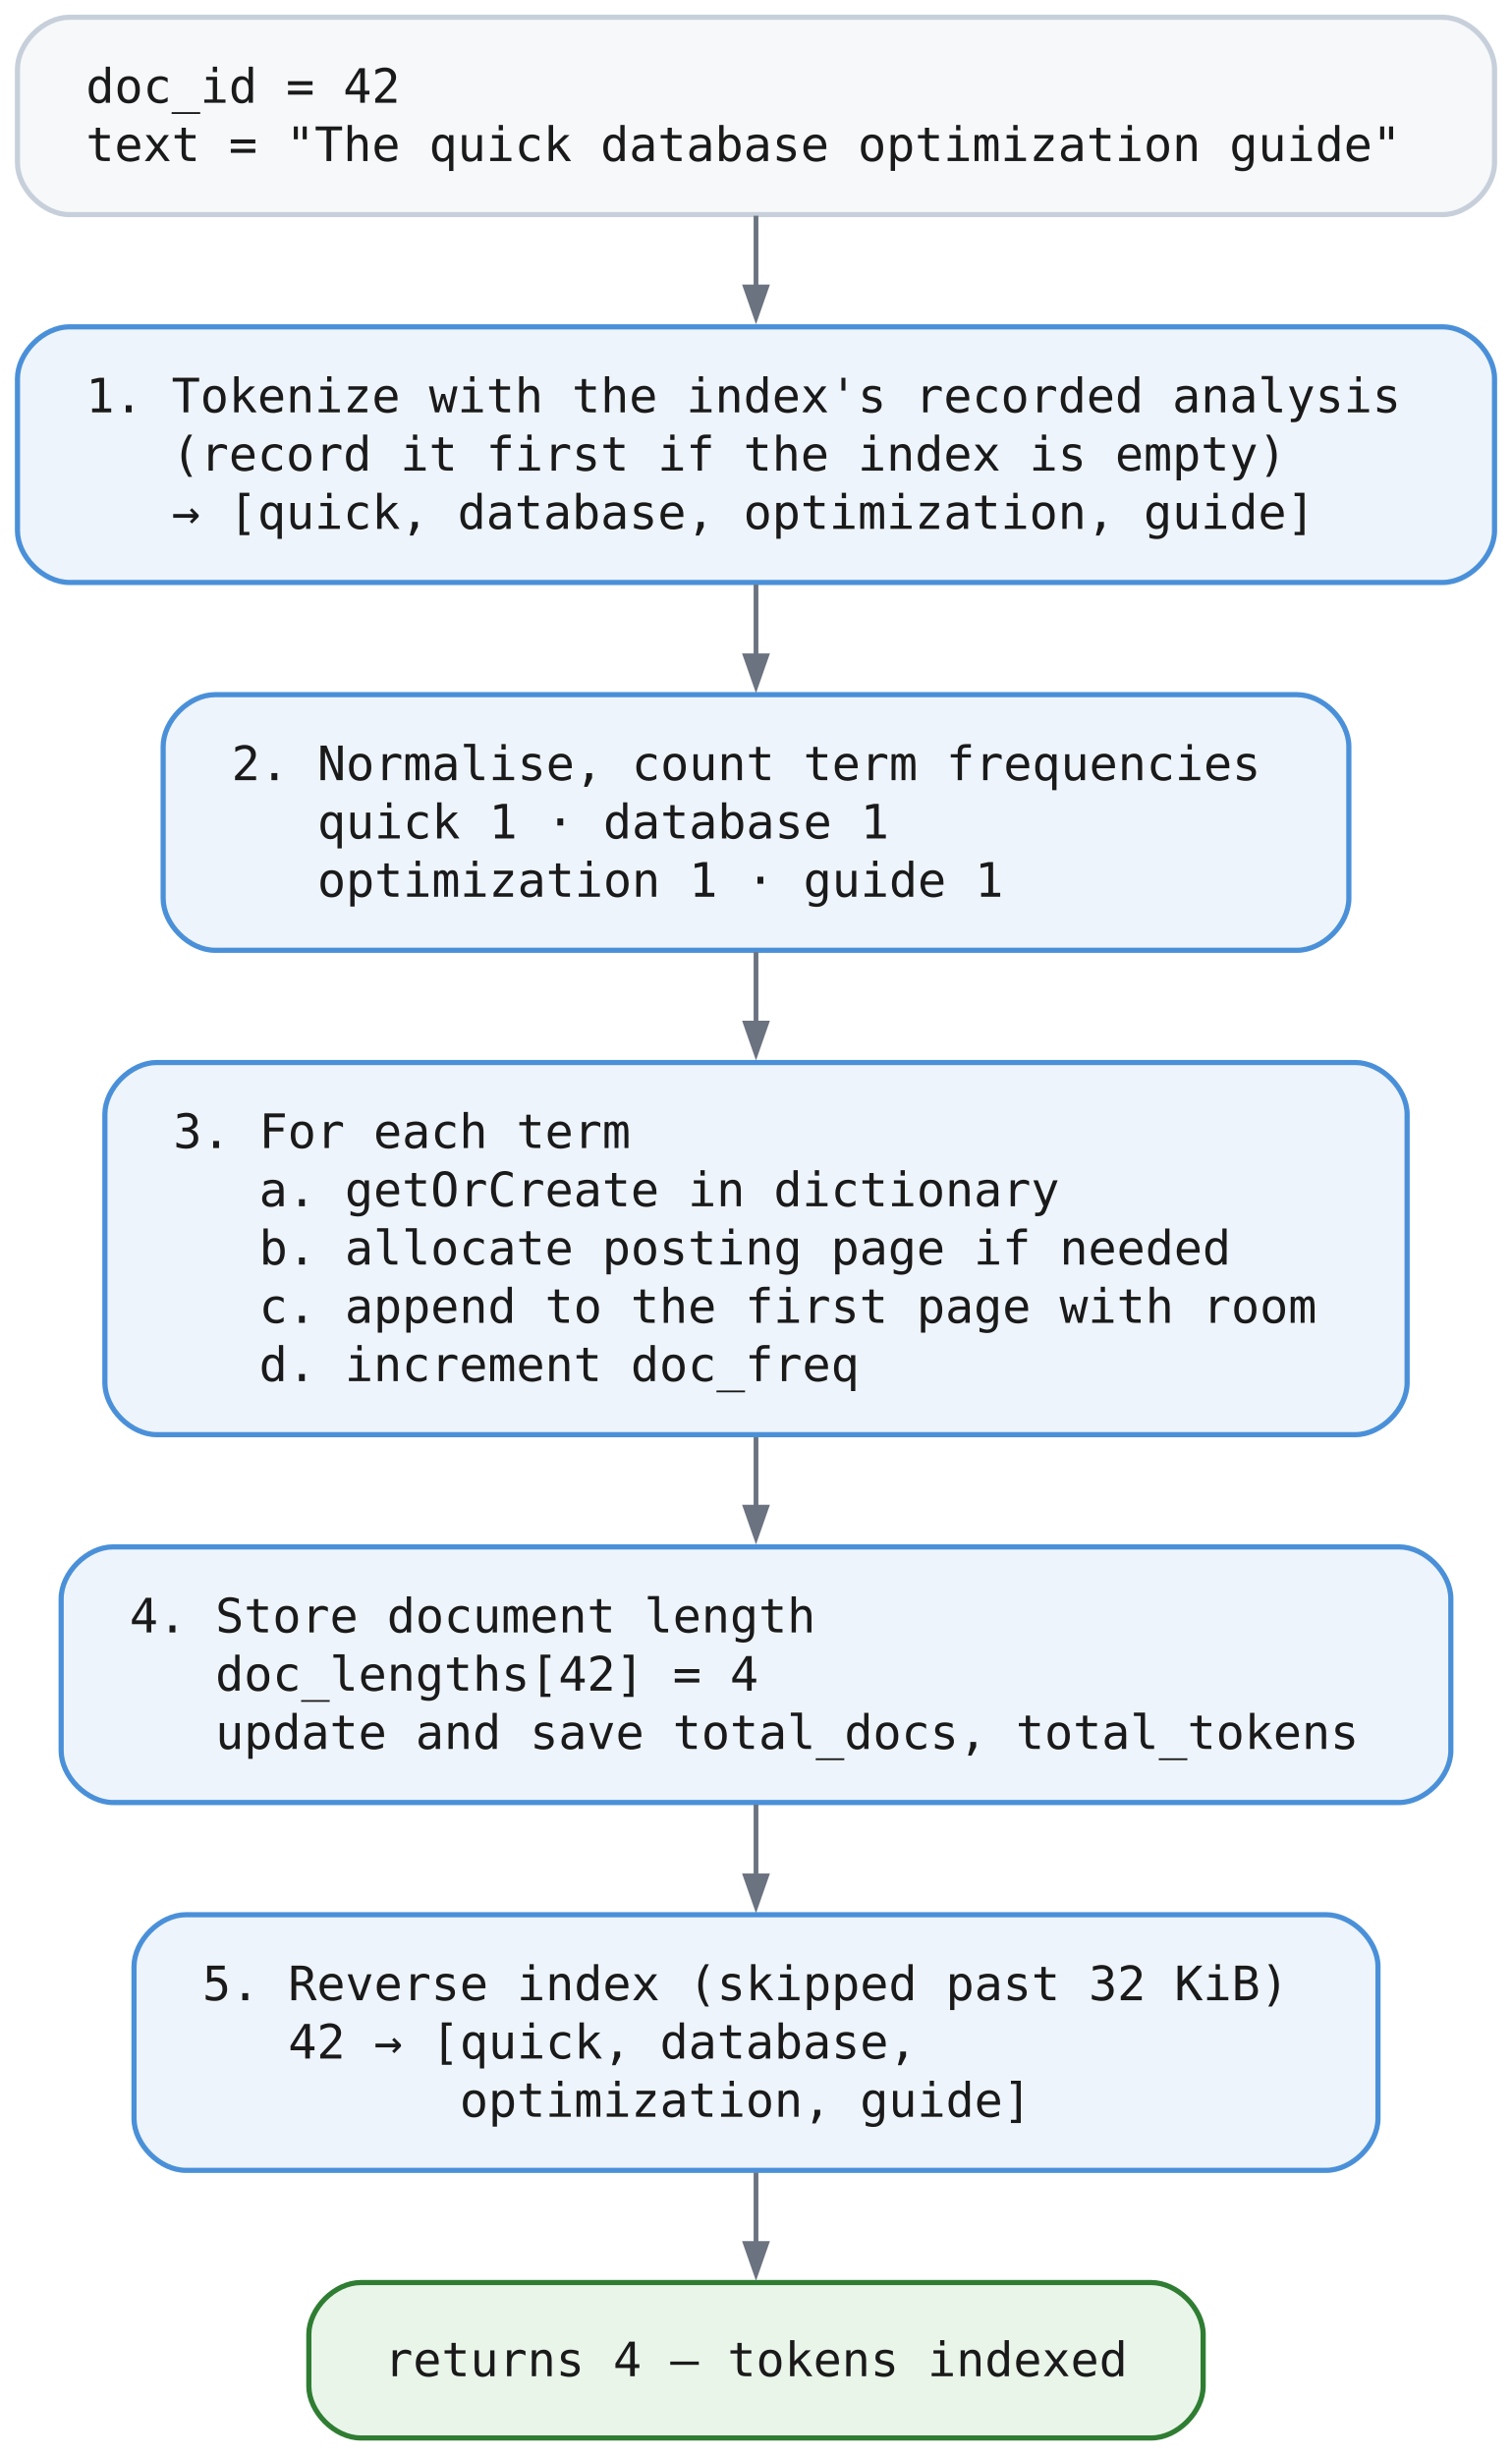
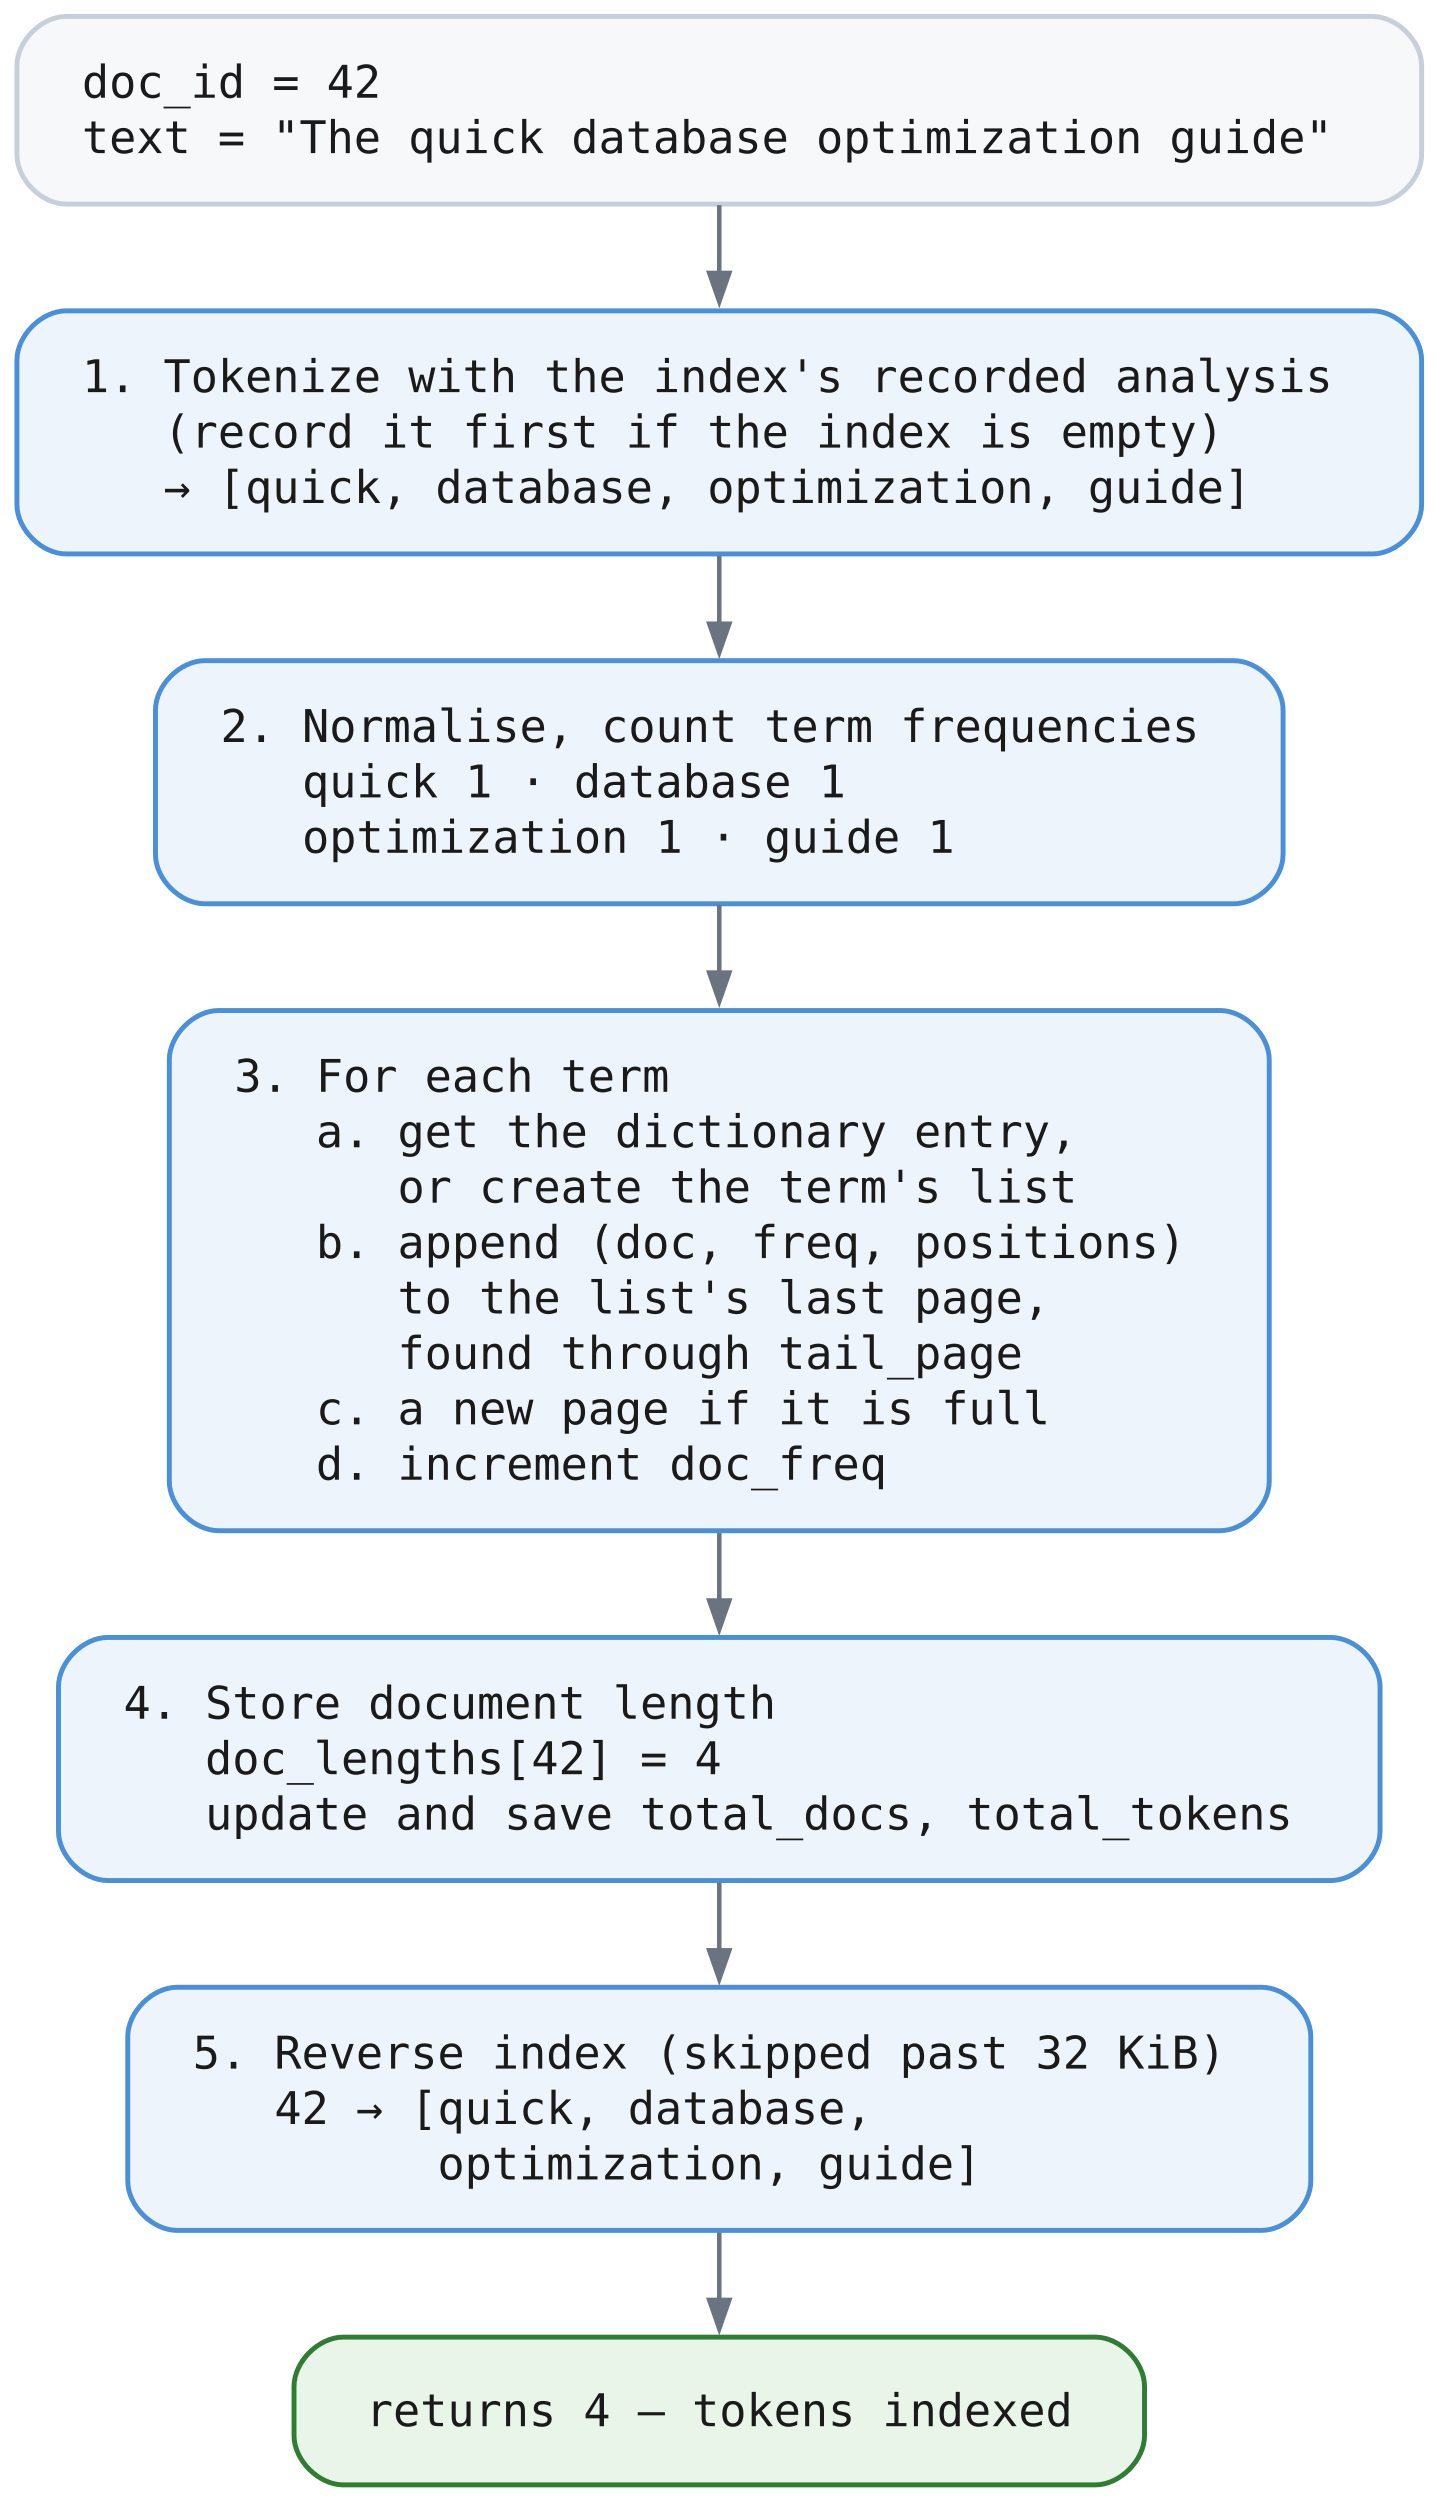
- <svg xmlns="http://www.w3.org/2000/svg" width="467" height="759" viewBox="0.00 0.00 350.00 569.00">
-   <g id="graph0" class="graph" transform="scale(1 1) rotate(0) translate(4 564.82)">
+ <svg xmlns="http://www.w3.org/2000/svg" width="467" height="812" viewBox="0.00 0.00 350.00 609.00">
+   <g id="graph0" class="graph" transform="scale(1 1) rotate(0) translate(4 605.32)">
    <g id="node1" class="node">
-       <path fill="#f6f8fa" stroke="#c7d0da" stroke-width="1.2" d="M330.18,-560.82C330.18,-560.82 12,-560.82 12,-560.82 6,-560.82 0,-554.82 0,-548.82 0,-548.82 0,-527.1 0,-527.1 0,-521.1 6,-515.1 12,-515.1 12,-515.1 330.18,-515.1 330.18,-515.1 336.18,-515.1 342.18,-521.1 342.18,-527.1 342.18,-527.1 342.18,-548.82 342.18,-548.82 342.18,-554.82 336.18,-560.82 330.18,-560.82" />
-       <text xml:space="preserve" text-anchor="start" x="15.84" y="-541.01" font-family="Menlo,Consolas,monospace" font-size="11.00" fill="#1a1a1a">doc_id = 42</text>
-       <text xml:space="preserve" text-anchor="start" x="15.84" y="-527.51" font-family="Menlo,Consolas,monospace" font-size="11.00" fill="#1a1a1a">text = "The quick database optimization guide"</text>
+       <path fill="#f6f8fa" stroke="#c7d0da" stroke-width="1.2" d="M330.18,-601.32C330.18,-601.32 12,-601.32 12,-601.32 6,-601.32 0,-595.32 0,-589.32 0,-589.32 0,-567.6 0,-567.6 0,-561.6 6,-555.6 12,-555.6 12,-555.6 330.18,-555.6 330.18,-555.6 336.18,-555.6 342.18,-561.6 342.18,-567.6 342.18,-567.6 342.18,-589.32 342.18,-589.32 342.18,-595.32 336.18,-601.32 330.18,-601.32" />
+       <text xml:space="preserve" text-anchor="start" x="15.84" y="-581.51" font-family="Menlo,Consolas,monospace" font-size="11.00" fill="#1a1a1a">doc_id = 42</text>
+       <text xml:space="preserve" text-anchor="start" x="15.84" y="-568.01" font-family="Menlo,Consolas,monospace" font-size="11.00" fill="#1a1a1a">text = "The quick database optimization guide"</text>
    </g>
    <g id="node2" class="node">
-       <path fill="#eef4fb" stroke="#4a90d9" stroke-width="1.2" d="M330.18,-489.1C330.18,-489.1 12,-489.1 12,-489.1 6,-489.1 0,-483.1 0,-477.1 0,-477.1 0,-441.88 0,-441.88 0,-435.88 6,-429.88 12,-429.88 12,-429.88 330.18,-429.88 330.18,-429.88 336.18,-429.88 342.18,-435.88 342.18,-441.88 342.18,-441.88 342.18,-477.1 342.18,-477.1 342.18,-483.1 336.18,-489.1 330.18,-489.1" />
-       <text xml:space="preserve" text-anchor="start" x="15.84" y="-469.29" font-family="Menlo,Consolas,monospace" font-size="11.00" fill="#1a1a1a">1. Tokenize with the index's recorded analysis</text>
-       <text xml:space="preserve" text-anchor="start" x="15.84" y="-455.79" font-family="Menlo,Consolas,monospace" font-size="11.00" fill="#1a1a1a">   (record it first if the index is empty)</text>
-       <text xml:space="preserve" text-anchor="start" x="15.84" y="-442.29" font-family="Menlo,Consolas,monospace" font-size="11.00" fill="#1a1a1a">   → [quick, database, optimization, guide]</text>
+       <path fill="#eef4fb" stroke="#4a90d9" stroke-width="1.2" d="M330.18,-529.6C330.18,-529.6 12,-529.6 12,-529.6 6,-529.6 0,-523.6 0,-517.6 0,-517.6 0,-482.38 0,-482.38 0,-476.38 6,-470.38 12,-470.38 12,-470.38 330.18,-470.38 330.18,-470.38 336.18,-470.38 342.18,-476.38 342.18,-482.38 342.18,-482.38 342.18,-517.6 342.18,-517.6 342.18,-523.6 336.18,-529.6 330.18,-529.6" />
+       <text xml:space="preserve" text-anchor="start" x="15.84" y="-509.79" font-family="Menlo,Consolas,monospace" font-size="11.00" fill="#1a1a1a">1. Tokenize with the index's recorded analysis</text>
+       <text xml:space="preserve" text-anchor="start" x="15.84" y="-496.29" font-family="Menlo,Consolas,monospace" font-size="11.00" fill="#1a1a1a">   (record it first if the index is empty)</text>
+       <text xml:space="preserve" text-anchor="start" x="15.84" y="-482.79" font-family="Menlo,Consolas,monospace" font-size="11.00" fill="#1a1a1a">   → [quick, database, optimization, guide]</text>
    </g>
    <g id="edge1" class="edge">
-       <path fill="none" stroke="#6b7280" stroke-width="1.1" d="M171.09,-514.84C171.09,-509.57 171.09,-503.79 171.09,-498.03" />
-       <polygon fill="#6b7280" stroke="#6b7280" stroke-width="1.1" points="173.54,-498.34 171.09,-491.34 168.64,-498.34 173.54,-498.34" />
+       <path fill="none" stroke="#6b7280" stroke-width="1.1" d="M171.09,-555.34C171.09,-550.07 171.09,-544.29 171.09,-538.53" />
+       <polygon fill="#6b7280" stroke="#6b7280" stroke-width="1.1" points="173.54,-538.84 171.09,-531.84 168.64,-538.84 173.54,-538.84" />
    </g>
    <g id="node3" class="node">
-       <path fill="#eef4fb" stroke="#4a90d9" stroke-width="1.2" d="M296.43,-403.88C296.43,-403.88 45.75,-403.88 45.75,-403.88 39.75,-403.88 33.75,-397.88 33.75,-391.88 33.75,-391.88 33.75,-356.66 33.75,-356.66 33.75,-350.66 39.75,-344.66 45.75,-344.66 45.75,-344.66 296.43,-344.66 296.43,-344.66 302.43,-344.66 308.43,-350.66 308.43,-356.66 308.43,-356.66 308.43,-391.88 308.43,-391.88 308.43,-397.88 302.43,-403.88 296.43,-403.88" />
-       <text xml:space="preserve" text-anchor="start" x="49.59" y="-384.07" font-family="Menlo,Consolas,monospace" font-size="11.00" fill="#1a1a1a">2. Normalise, count term frequencies</text>
-       <text xml:space="preserve" text-anchor="start" x="49.59" y="-370.57" font-family="Menlo,Consolas,monospace" font-size="11.00" fill="#1a1a1a">   quick 1 · database 1</text>
-       <text xml:space="preserve" text-anchor="start" x="49.59" y="-357.07" font-family="Menlo,Consolas,monospace" font-size="11.00" fill="#1a1a1a">   optimization 1 · guide 1</text>
+       <path fill="#eef4fb" stroke="#4a90d9" stroke-width="1.2" d="M296.43,-444.38C296.43,-444.38 45.75,-444.38 45.75,-444.38 39.75,-444.38 33.75,-438.38 33.75,-432.38 33.75,-432.38 33.75,-397.16 33.75,-397.16 33.75,-391.16 39.75,-385.16 45.75,-385.16 45.75,-385.16 296.43,-385.16 296.43,-385.16 302.43,-385.16 308.43,-391.16 308.43,-397.16 308.43,-397.16 308.43,-432.38 308.43,-432.38 308.43,-438.38 302.43,-444.38 296.43,-444.38" />
+       <text xml:space="preserve" text-anchor="start" x="49.59" y="-424.57" font-family="Menlo,Consolas,monospace" font-size="11.00" fill="#1a1a1a">2. Normalise, count term frequencies</text>
+       <text xml:space="preserve" text-anchor="start" x="49.59" y="-411.07" font-family="Menlo,Consolas,monospace" font-size="11.00" fill="#1a1a1a">   quick 1 · database 1</text>
+       <text xml:space="preserve" text-anchor="start" x="49.59" y="-397.57" font-family="Menlo,Consolas,monospace" font-size="11.00" fill="#1a1a1a">   optimization 1 · guide 1</text>
    </g>
    <g id="edge2" class="edge">
-       <path fill="none" stroke="#6b7280" stroke-width="1.1" d="M171.09,-429.38C171.09,-424.03 171.09,-418.38 171.09,-412.82" />
-       <polygon fill="#6b7280" stroke="#6b7280" stroke-width="1.1" points="173.54,-412.88 171.09,-405.88 168.64,-412.88 173.54,-412.88" />
+       <path fill="none" stroke="#6b7280" stroke-width="1.1" d="M171.09,-469.88C171.09,-464.53 171.09,-458.88 171.09,-453.32" />
+       <polygon fill="#6b7280" stroke="#6b7280" stroke-width="1.1" points="173.54,-453.38 171.09,-446.38 168.64,-453.38 173.54,-453.38" />
    </g>
    <g id="node4" class="node">
-       <path fill="#eef4fb" stroke="#4a90d9" stroke-width="1.2" d="M309.93,-318.66C309.93,-318.66 32.25,-318.66 32.25,-318.66 26.25,-318.66 20.25,-312.66 20.25,-306.66 20.25,-306.66 20.25,-244.44 20.25,-244.44 20.25,-238.44 26.25,-232.44 32.25,-232.44 32.25,-232.44 309.93,-232.44 309.93,-232.44 315.93,-232.44 321.93,-238.44 321.93,-244.44 321.93,-244.44 321.93,-306.66 321.93,-306.66 321.93,-312.66 315.93,-318.66 309.93,-318.66" />
-       <text xml:space="preserve" text-anchor="start" x="36.09" y="-298.85" font-family="Menlo,Consolas,monospace" font-size="11.00" fill="#1a1a1a">3. For each term</text>
-       <text xml:space="preserve" text-anchor="start" x="36.09" y="-285.35" font-family="Menlo,Consolas,monospace" font-size="11.00" fill="#1a1a1a">   a. getOrCreate in dictionary</text>
-       <text xml:space="preserve" text-anchor="start" x="36.09" y="-271.85" font-family="Menlo,Consolas,monospace" font-size="11.00" fill="#1a1a1a">   b. allocate posting page if needed</text>
-       <text xml:space="preserve" text-anchor="start" x="36.09" y="-258.35" font-family="Menlo,Consolas,monospace" font-size="11.00" fill="#1a1a1a">   c. append to the first page with room</text>
-       <text xml:space="preserve" text-anchor="start" x="36.09" y="-244.85" font-family="Menlo,Consolas,monospace" font-size="11.00" fill="#1a1a1a">   d. increment doc_freq</text>
+       <path fill="#eef4fb" stroke="#4a90d9" stroke-width="1.2" d="M293.06,-359.16C293.06,-359.16 49.12,-359.16 49.12,-359.16 43.12,-359.16 37.12,-353.16 37.12,-347.16 37.12,-347.16 37.12,-244.44 37.12,-244.44 37.12,-238.44 43.12,-232.44 49.12,-232.44 49.12,-232.44 293.06,-232.44 293.06,-232.44 299.06,-232.44 305.06,-238.44 305.06,-244.44 305.06,-244.44 305.06,-347.16 305.06,-347.16 305.06,-353.16 299.06,-359.16 293.06,-359.16" />
+       <text xml:space="preserve" text-anchor="start" x="52.97" y="-339.35" font-family="Menlo,Consolas,monospace" font-size="11.00" fill="#1a1a1a">3. For each term</text>
+       <text xml:space="preserve" text-anchor="start" x="52.97" y="-325.85" font-family="Menlo,Consolas,monospace" font-size="11.00" fill="#1a1a1a">   a. get the dictionary entry,</text>
+       <text xml:space="preserve" text-anchor="start" x="52.97" y="-312.35" font-family="Menlo,Consolas,monospace" font-size="11.00" fill="#1a1a1a">      or create the term's list</text>
+       <text xml:space="preserve" text-anchor="start" x="52.97" y="-298.85" font-family="Menlo,Consolas,monospace" font-size="11.00" fill="#1a1a1a">   b. append (doc, freq, positions)</text>
+       <text xml:space="preserve" text-anchor="start" x="52.97" y="-285.35" font-family="Menlo,Consolas,monospace" font-size="11.00" fill="#1a1a1a">      to the list's last page,</text>
+       <text xml:space="preserve" text-anchor="start" x="52.97" y="-271.85" font-family="Menlo,Consolas,monospace" font-size="11.00" fill="#1a1a1a">      found through tail_page</text>
+       <text xml:space="preserve" text-anchor="start" x="52.97" y="-258.35" font-family="Menlo,Consolas,monospace" font-size="11.00" fill="#1a1a1a">   c. a new page if it is full</text>
+       <text xml:space="preserve" text-anchor="start" x="52.97" y="-244.85" font-family="Menlo,Consolas,monospace" font-size="11.00" fill="#1a1a1a">   d. increment doc_freq</text>
    </g>
    <g id="edge3" class="edge">
-       <path fill="none" stroke="#6b7280" stroke-width="1.1" d="M171.09,-344.25C171.09,-338.94 171.09,-333.26 171.09,-327.53" />
-       <polygon fill="#6b7280" stroke="#6b7280" stroke-width="1.1" points="173.54,-327.8 171.09,-320.8 168.64,-327.8 173.54,-327.8" />
+       <path fill="none" stroke="#6b7280" stroke-width="1.1" d="M171.09,-384.86C171.09,-379.67 171.09,-374.07 171.09,-368.29" />
+       <polygon fill="#6b7280" stroke="#6b7280" stroke-width="1.1" points="173.54,-368.39 171.09,-361.39 168.64,-368.39 173.54,-368.39" />
    </g>
    <g id="node5" class="node">
      <path fill="#eef4fb" stroke="#4a90d9" stroke-width="1.2" d="M320.06,-206.44C320.06,-206.44 22.12,-206.44 22.12,-206.44 16.13,-206.44 10.12,-200.44 10.12,-194.44 10.12,-194.44 10.12,-159.22 10.12,-159.22 10.12,-153.22 16.12,-147.22 22.12,-147.22 22.12,-147.22 320.06,-147.22 320.06,-147.22 326.06,-147.22 332.06,-153.22 332.06,-159.22 332.06,-159.22 332.06,-194.44 332.06,-194.44 332.06,-200.44 326.06,-206.44 320.06,-206.44" />
      <text xml:space="preserve" text-anchor="start" x="25.97" y="-186.63" font-family="Menlo,Consolas,monospace" font-size="11.00" fill="#1a1a1a">4. Store document length</text>
      <text xml:space="preserve" text-anchor="start" x="25.97" y="-173.13" font-family="Menlo,Consolas,monospace" font-size="11.00" fill="#1a1a1a">   doc_lengths[42] = 4</text>
      <text xml:space="preserve" text-anchor="start" x="25.97" y="-159.63" font-family="Menlo,Consolas,monospace" font-size="11.00" fill="#1a1a1a">   update and save total_docs, total_tokens</text>
    </g>
    <g id="edge4" class="edge">
-       <path fill="none" stroke="#6b7280" stroke-width="1.1" d="M171.09,-231.85C171.09,-226.33 171.09,-220.72 171.09,-215.3" />
-       <polygon fill="#6b7280" stroke="#6b7280" stroke-width="1.1" points="173.54,-215.65 171.09,-208.65 168.64,-215.65 173.54,-215.65" />
+       <path fill="none" stroke="#6b7280" stroke-width="1.1" d="M171.09,-231.86C171.09,-226.25 171.09,-220.7 171.09,-215.4" />
+       <polygon fill="#6b7280" stroke="#6b7280" stroke-width="1.1" points="173.54,-215.44 171.09,-208.44 168.64,-215.44 173.54,-215.44" />
    </g>
    <g id="node6" class="node">
      <path fill="#eef4fb" stroke="#4a90d9" stroke-width="1.2" d="M303.18,-121.22C303.18,-121.22 39,-121.22 39,-121.22 33,-121.22 27,-115.22 27,-109.22 27,-109.22 27,-74 27,-74 27,-68 33,-62 39,-62 39,-62 303.18,-62 303.18,-62 309.18,-62 315.18,-68 315.18,-74 315.18,-74 315.18,-109.22 315.18,-109.22 315.18,-115.22 309.18,-121.22 303.18,-121.22" />
      <text xml:space="preserve" text-anchor="start" x="42.84" y="-101.41" font-family="Menlo,Consolas,monospace" font-size="11.00" fill="#1a1a1a">5. Reverse index (skipped past 32 KiB)</text>
      <text xml:space="preserve" text-anchor="start" x="42.84" y="-87.91" font-family="Menlo,Consolas,monospace" font-size="11.00" fill="#1a1a1a">   42 → [quick, database,</text>
      <text xml:space="preserve" text-anchor="start" x="42.84" y="-74.41" font-family="Menlo,Consolas,monospace" font-size="11.00" fill="#1a1a1a">         optimization, guide]</text>
    </g>
    <g id="edge5" class="edge">
      <path fill="none" stroke="#6b7280" stroke-width="1.1" d="M171.09,-146.72C171.09,-141.37 171.09,-135.72 171.09,-130.16" />
      <polygon fill="#6b7280" stroke="#6b7280" stroke-width="1.1" points="173.54,-130.22 171.09,-123.22 168.64,-130.22 173.54,-130.22" />
    </g>
    <g id="node7" class="node">
      <path fill="#eaf5ea" stroke="#2f7d32" stroke-width="1.2" d="M262.68,-36C262.68,-36 79.5,-36 79.5,-36 73.5,-36 67.5,-30 67.5,-24 67.5,-24 67.5,-12 67.5,-12 67.5,-6 73.5,0 79.5,0 79.5,0 262.68,0 262.68,0 268.68,0 274.68,-6 274.68,-12 274.68,-12 274.68,-24 274.68,-24 274.68,-30 268.68,-36 262.68,-36" />
      <text xml:space="preserve" text-anchor="middle" x="171.09" y="-14.3" font-family="Menlo,Consolas,monospace" font-size="11.00" fill="#1a1a1a">returns 4 — tokens indexed</text>
    </g>
    <g id="edge6" class="edge">
      <path fill="none" stroke="#6b7280" stroke-width="1.1" d="M171.09,-61.48C171.09,-56.03 171.09,-50.35 171.09,-45" />
      <polygon fill="#6b7280" stroke="#6b7280" stroke-width="1.1" points="173.54,-45.05 171.09,-38.05 168.64,-45.05 173.54,-45.05" />
    </g>
  </g>
</svg>
